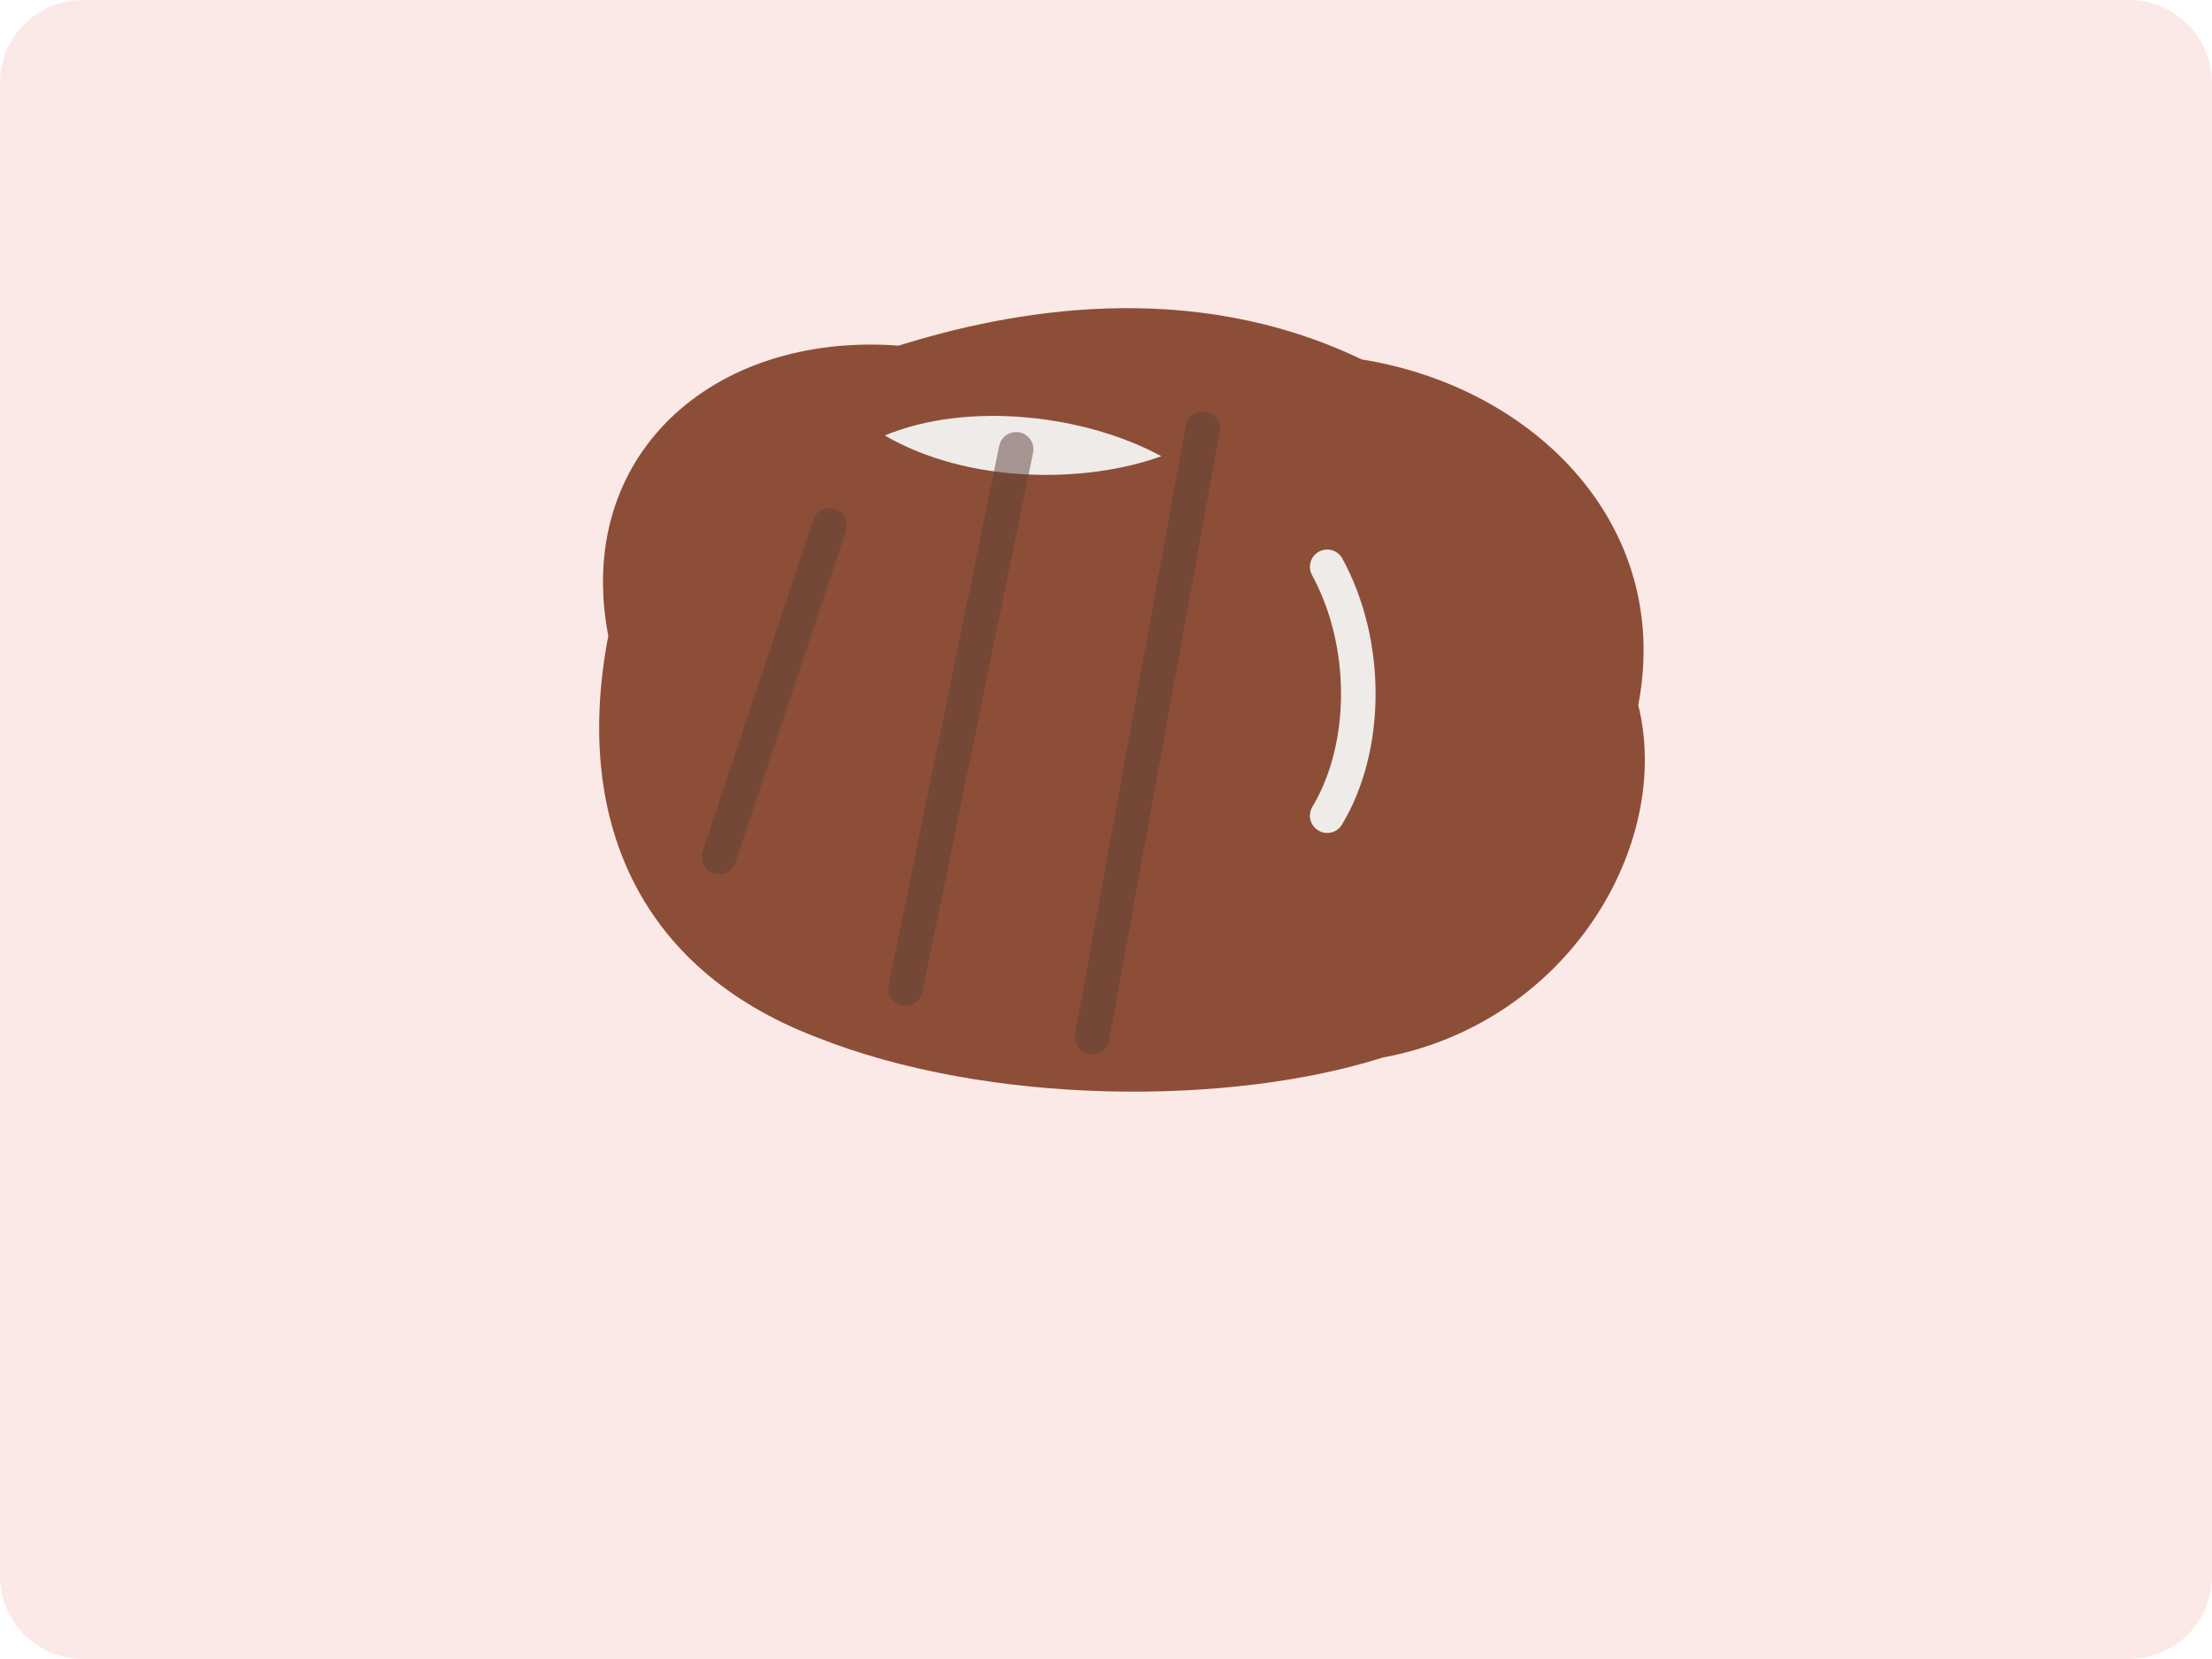
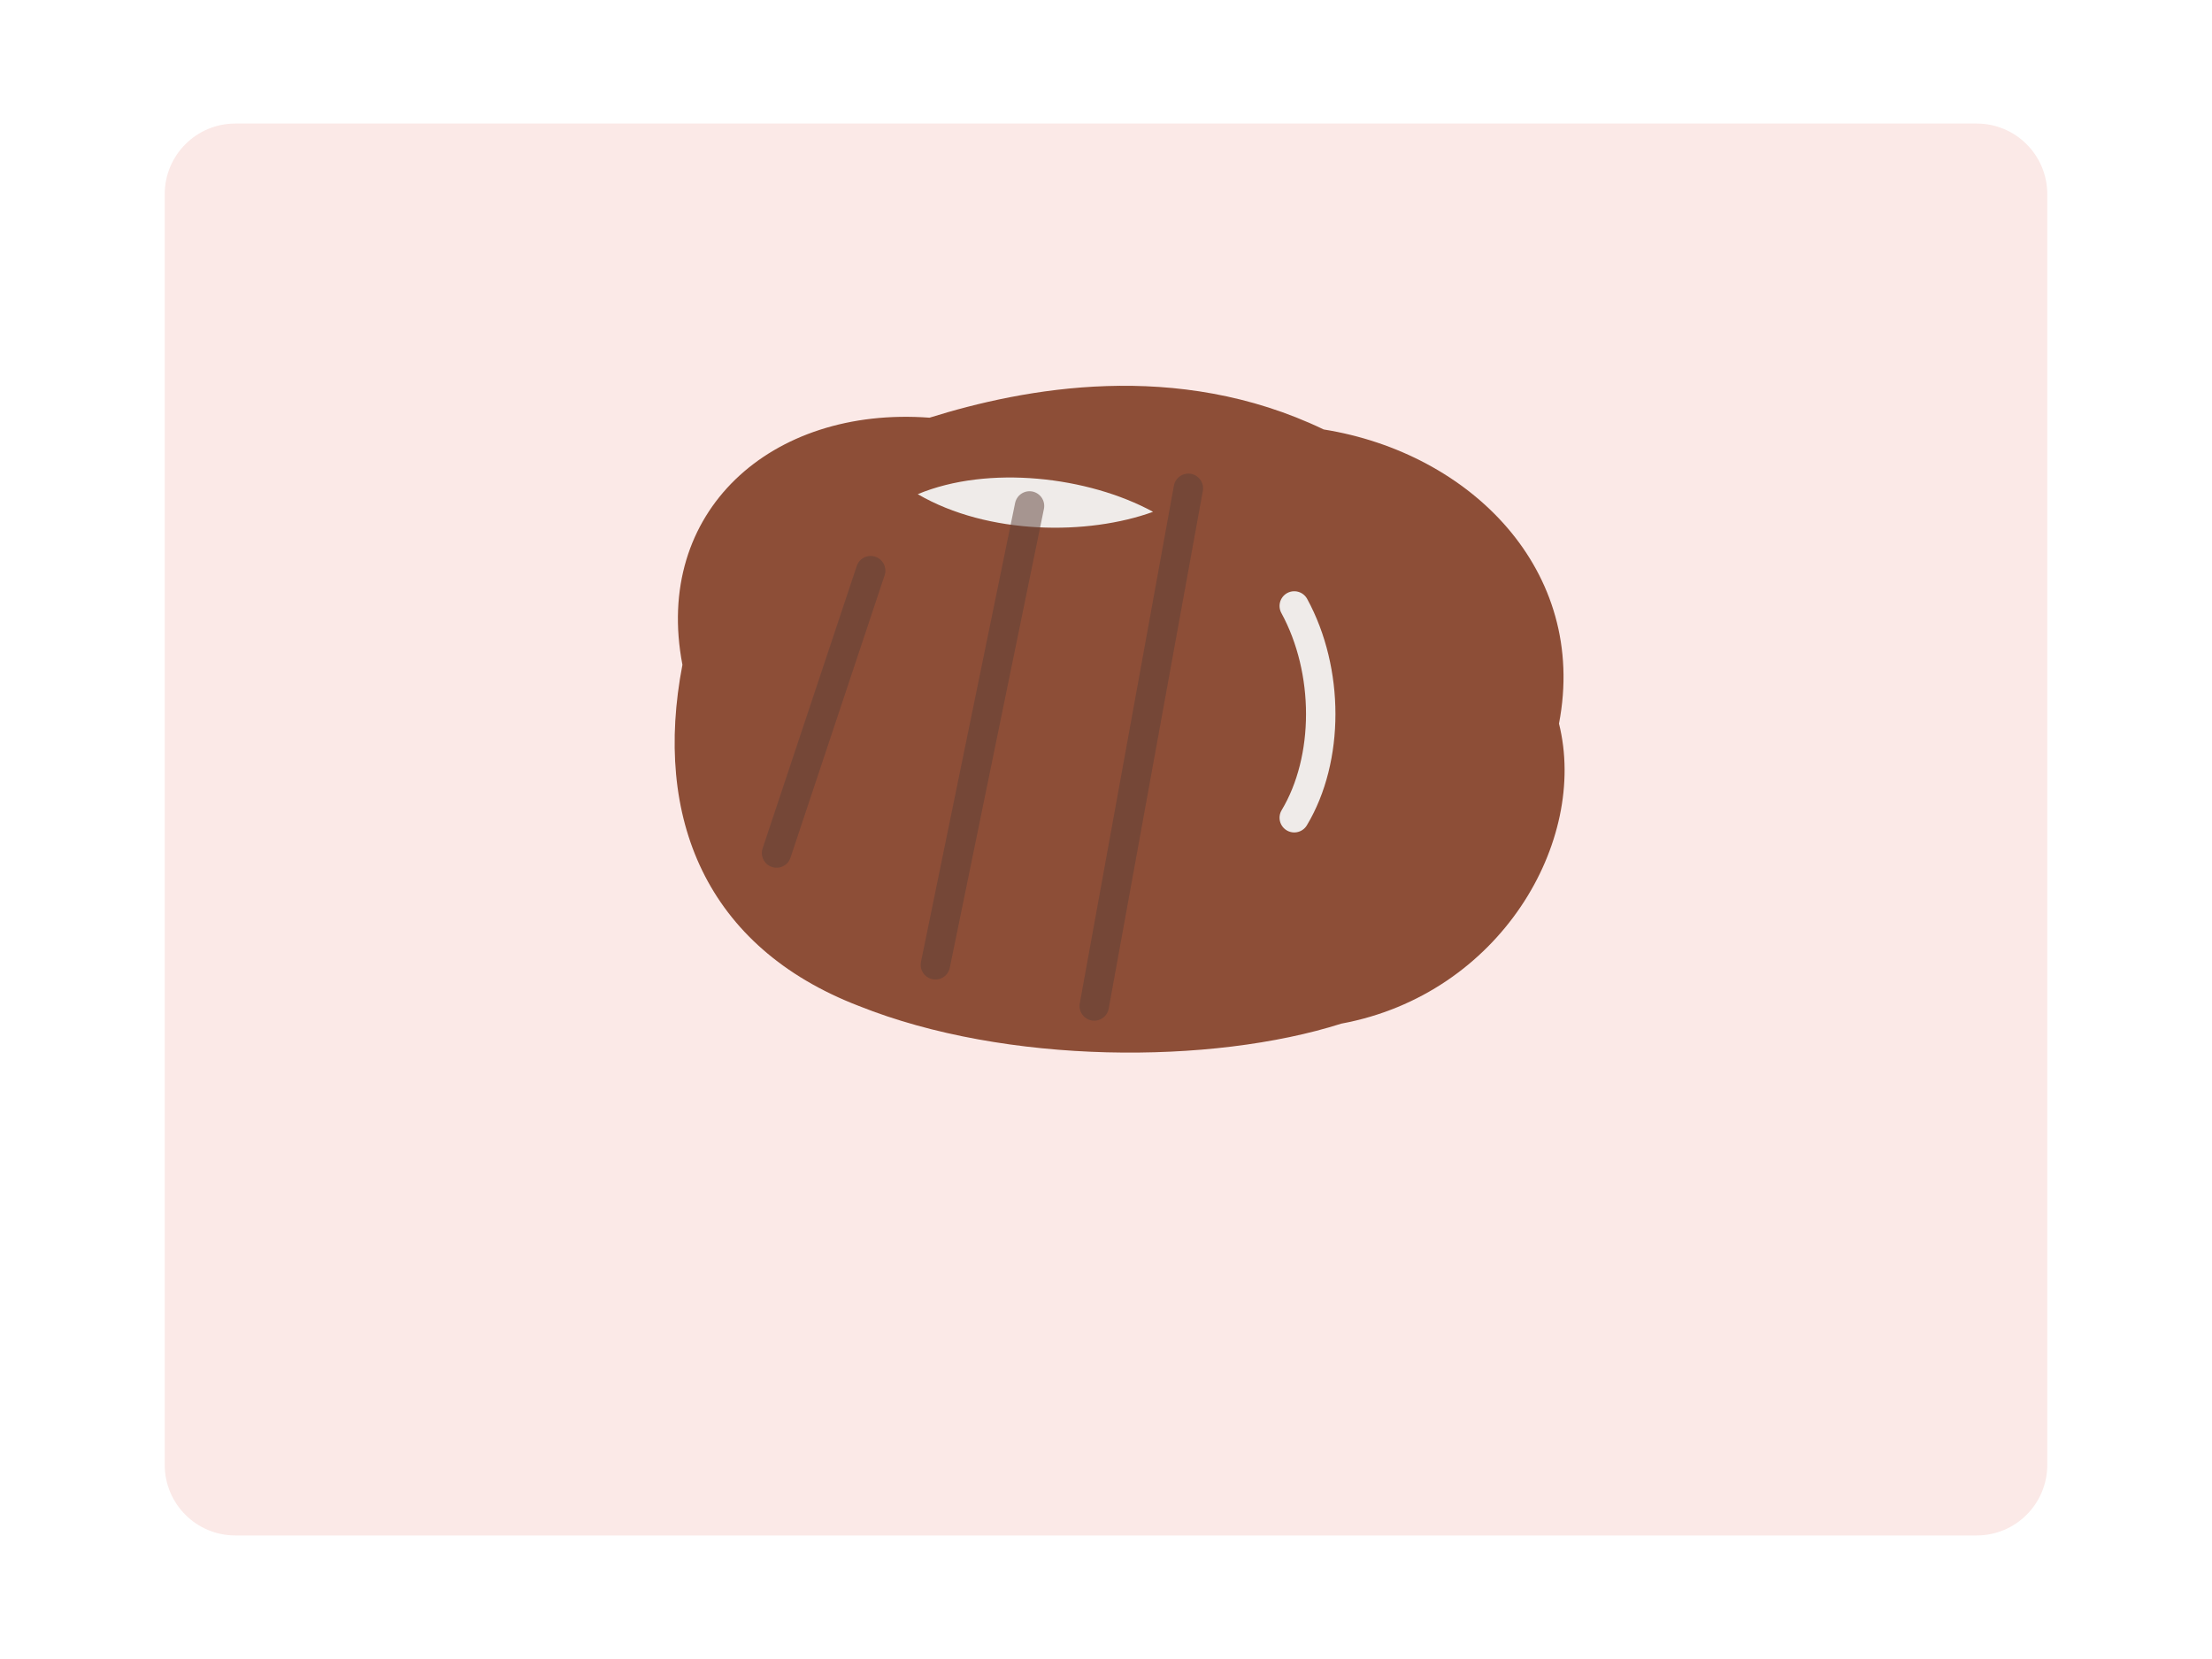
- <svg xmlns="http://www.w3.org/2000/svg" width="320" height="240" viewBox="0 0 320 240">
+ <svg xmlns="http://www.w3.org/2000/svg" width="320" height="240" viewBox="-28 -20 376 280">
  <rect width="320" height="240" fill="#fbe9e7" rx="12" />
  <path d="M88 92 C83 66 103 48 130 50 C146 45 172 40 197 52 C222 56 242 76 237 102 C242 122 227 148 200 153 C178 160 143 160 118 150 C92 140 83 118 88 92 Z" fill="#8d4e37" />
  <path d="M128 63 C140 58 157 60 168 66 C157 70 140 70 128 63 Z" fill="#efebe9" />
  <path d="M192 82 C198 93 198 108 192 118" stroke="#efebe9" stroke-width="5" fill="none" stroke-linecap="round" />
  <line x1="120" y1="76" x2="104" y2="124" stroke="#5d4037" stroke-width="5" stroke-linecap="round" opacity="0.5" />
  <line x1="147" y1="65" x2="131" y2="143" stroke="#5d4037" stroke-width="5" stroke-linecap="round" opacity="0.5" />
  <line x1="174" y1="62" x2="158" y2="150" stroke="#5d4037" stroke-width="5" stroke-linecap="round" opacity="0.5" />
</svg>
